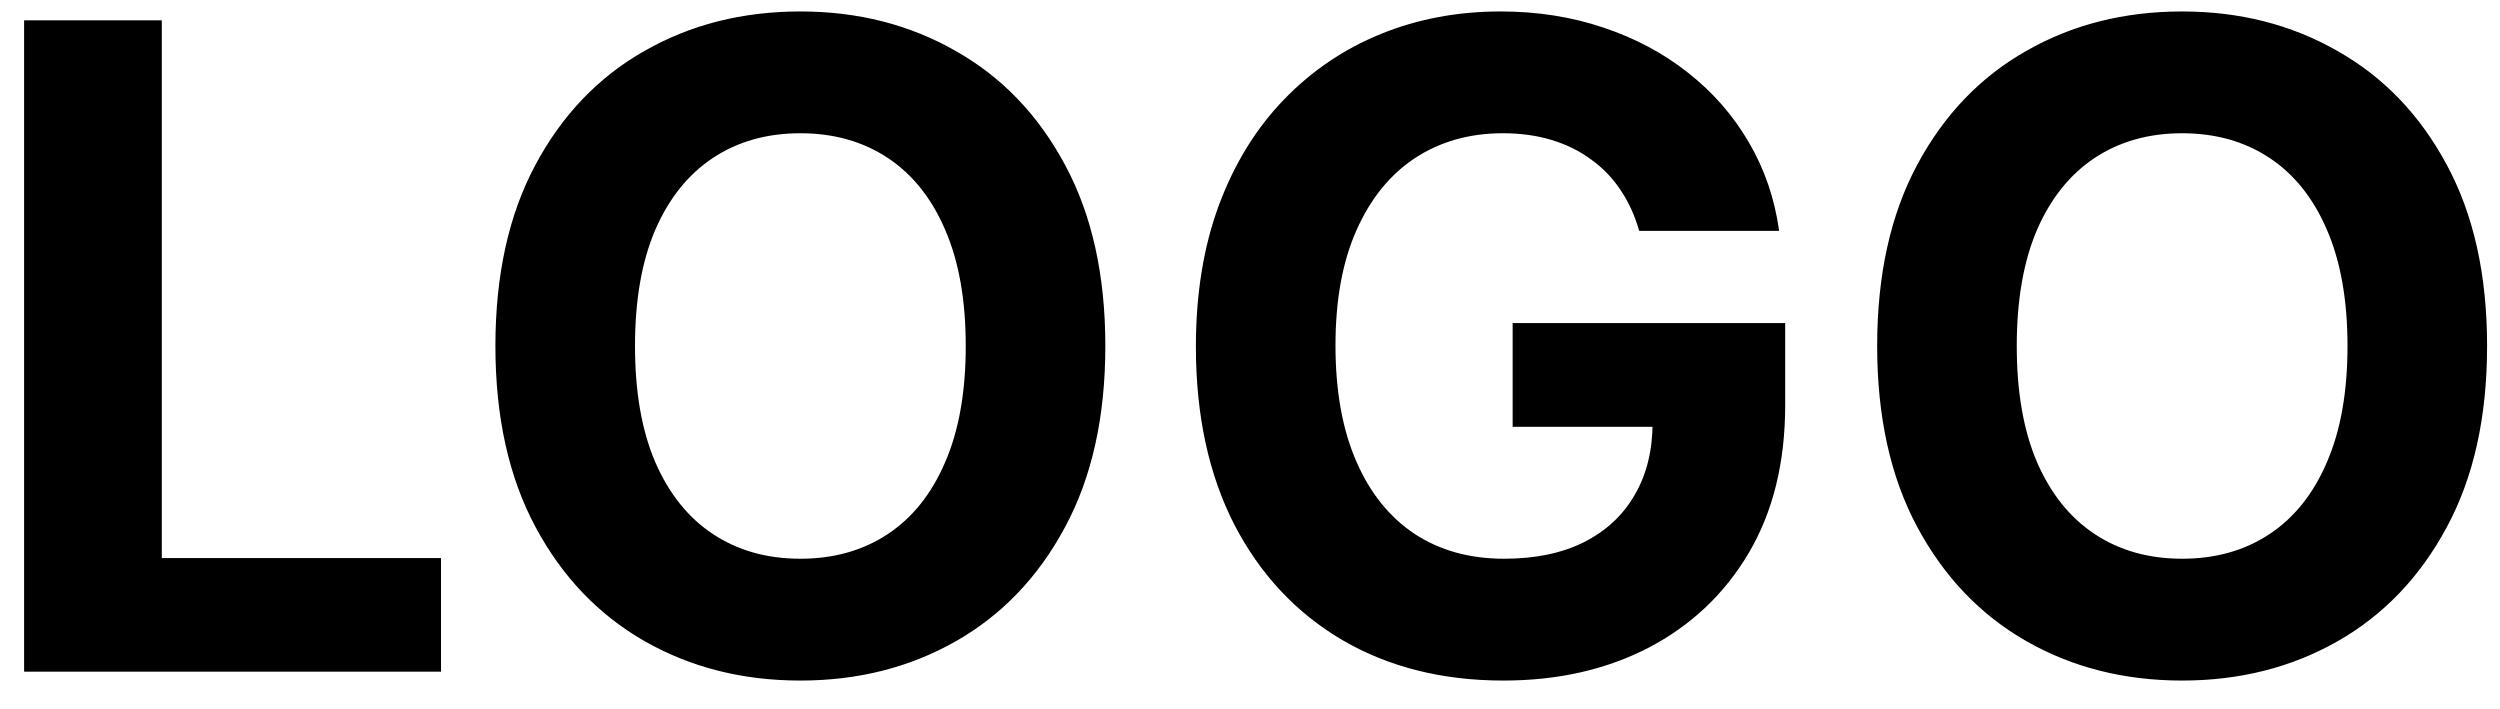
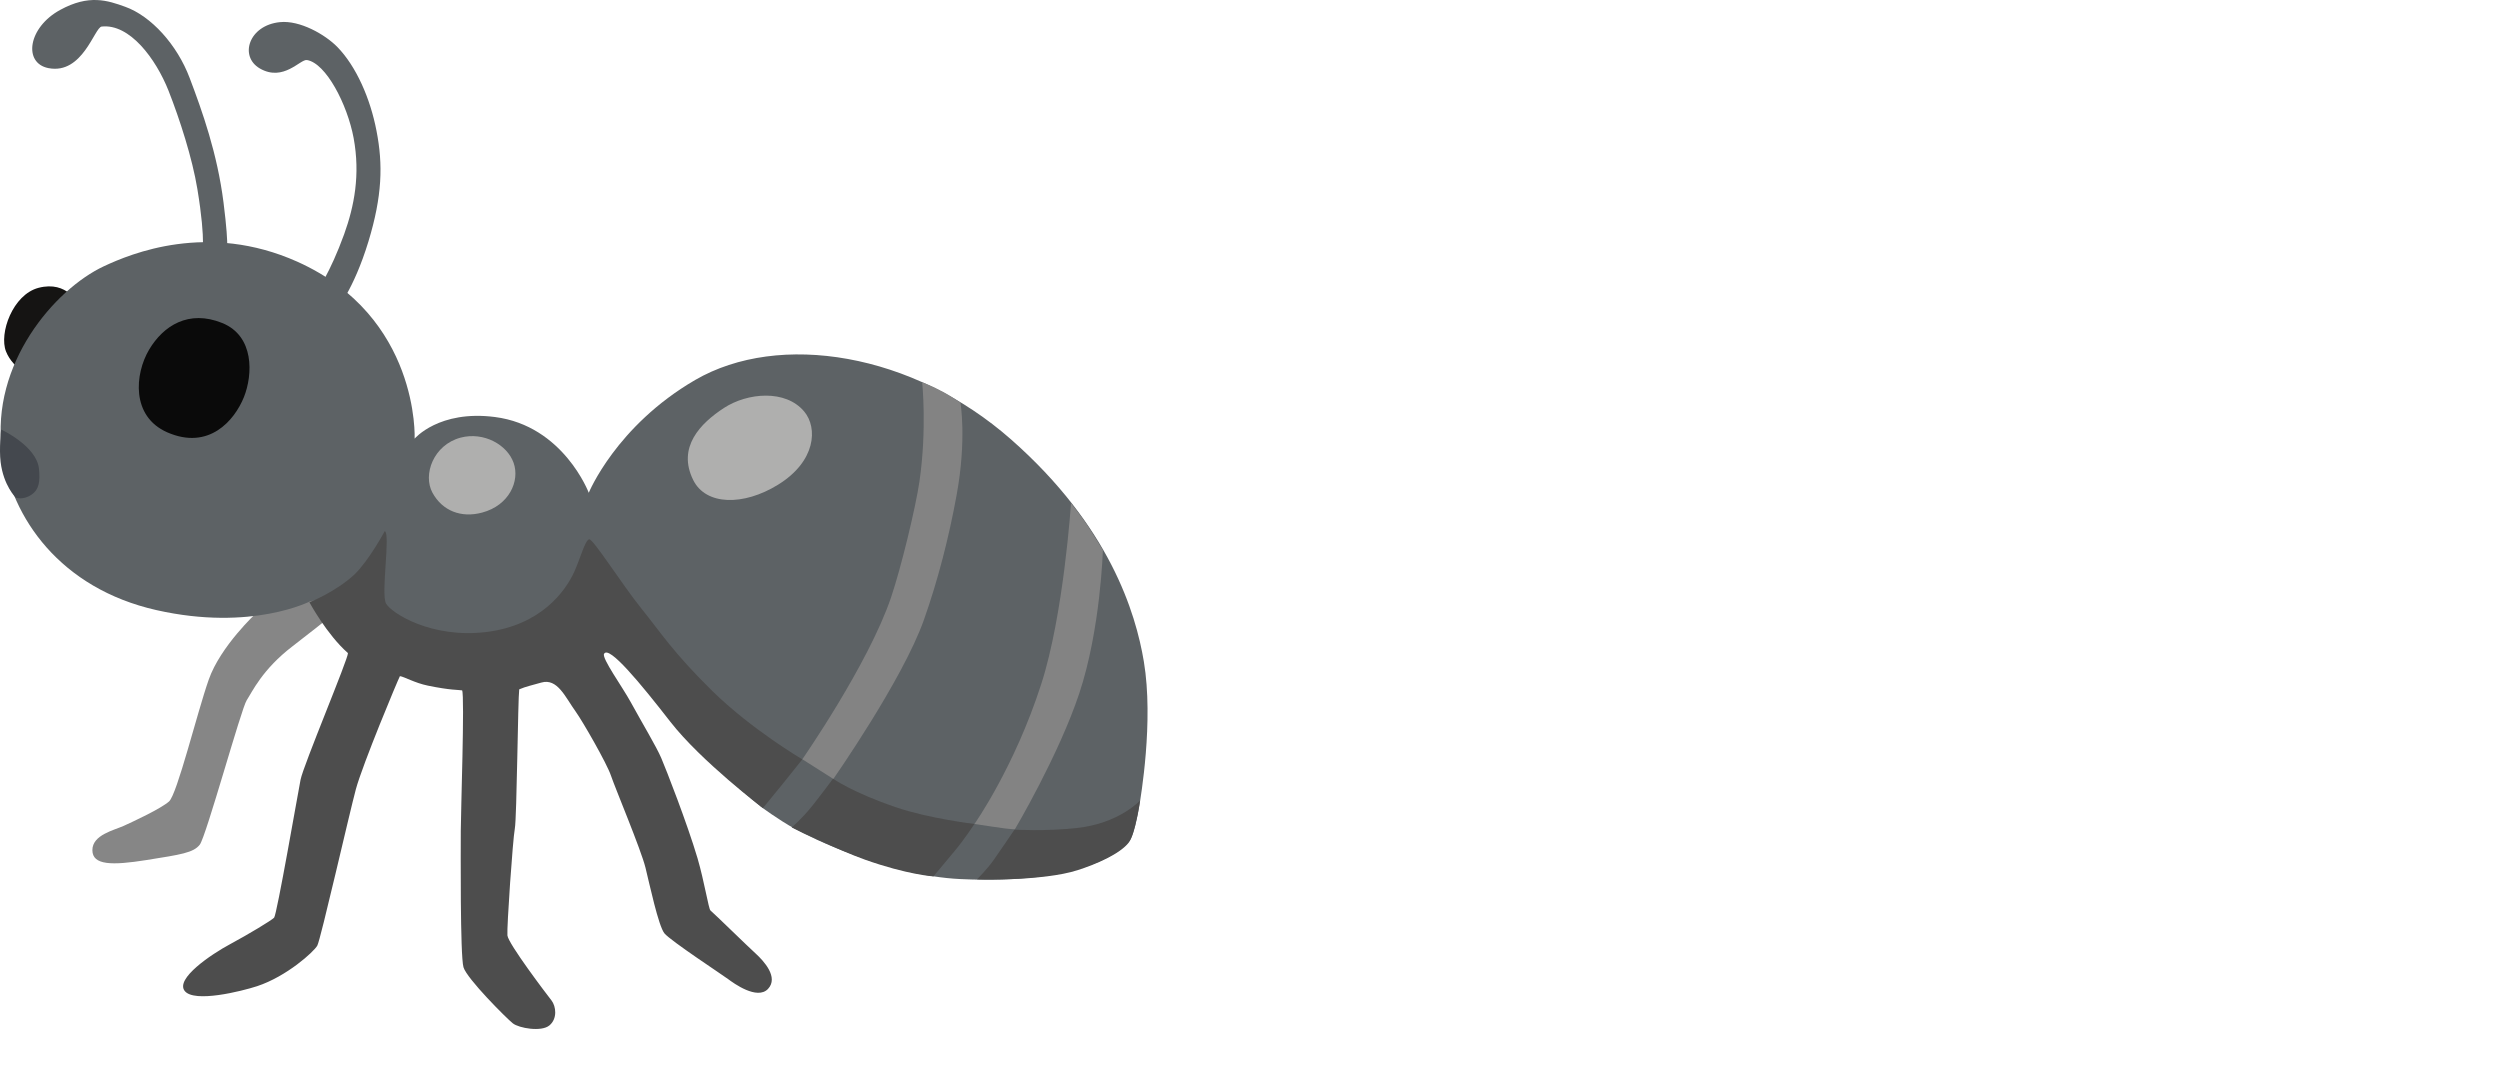
- <svg xmlns="http://www.w3.org/2000/svg" width="67" height="19" viewBox="0 0 67 19" fill="none">
-   <path d="M0.646 18V0.545H4.336V14.957H11.819V18H0.646ZM29.623 9.273C29.623 11.176 29.262 12.796 28.541 14.131C27.825 15.466 26.848 16.486 25.609 17.19C24.376 17.889 22.99 18.239 21.45 18.239C19.899 18.239 18.507 17.886 17.274 17.182C16.041 16.477 15.066 15.457 14.351 14.122C13.635 12.787 13.277 11.171 13.277 9.273C13.277 7.369 13.635 5.75 14.351 4.415C15.066 3.08 16.041 2.062 17.274 1.364C18.507 0.659 19.899 0.307 21.45 0.307C22.99 0.307 24.376 0.659 25.609 1.364C26.848 2.062 27.825 3.08 28.541 4.415C29.262 5.75 29.623 7.369 29.623 9.273ZM25.882 9.273C25.882 8.04 25.697 7 25.328 6.153C24.964 5.307 24.45 4.665 23.785 4.227C23.12 3.79 22.342 3.571 21.45 3.571C20.558 3.571 19.779 3.79 19.115 4.227C18.45 4.665 17.933 5.307 17.564 6.153C17.2 7 17.018 8.04 17.018 9.273C17.018 10.506 17.2 11.546 17.564 12.392C17.933 13.239 18.45 13.881 19.115 14.318C19.779 14.756 20.558 14.974 21.45 14.974C22.342 14.974 23.12 14.756 23.785 14.318C24.45 13.881 24.964 13.239 25.328 12.392C25.697 11.546 25.882 10.506 25.882 9.273ZM43.931 6.188C43.811 5.773 43.644 5.406 43.428 5.088C43.212 4.764 42.948 4.491 42.635 4.27C42.328 4.043 41.976 3.869 41.578 3.75C41.186 3.631 40.752 3.571 40.275 3.571C39.383 3.571 38.598 3.793 37.922 4.236C37.252 4.679 36.729 5.324 36.354 6.17C35.979 7.011 35.791 8.04 35.791 9.256C35.791 10.472 35.976 11.506 36.346 12.358C36.715 13.21 37.238 13.861 37.914 14.31C38.59 14.753 39.388 14.974 40.309 14.974C41.144 14.974 41.857 14.827 42.448 14.531C43.044 14.23 43.499 13.807 43.811 13.261C44.13 12.716 44.289 12.071 44.289 11.327L45.039 11.438H40.539V8.659H47.843V10.858C47.843 12.392 47.519 13.71 46.871 14.812C46.223 15.909 45.331 16.756 44.195 17.352C43.059 17.943 41.758 18.239 40.291 18.239C38.655 18.239 37.218 17.878 35.979 17.156C34.74 16.429 33.775 15.398 33.081 14.062C32.394 12.722 32.05 11.131 32.05 9.29C32.05 7.875 32.255 6.614 32.664 5.506C33.078 4.392 33.658 3.449 34.402 2.676C35.147 1.903 36.013 1.315 37.002 0.912C37.99 0.509 39.061 0.307 40.215 0.307C41.203 0.307 42.124 0.452 42.976 0.741C43.828 1.026 44.584 1.429 45.243 1.952C45.908 2.474 46.451 3.097 46.871 3.818C47.291 4.534 47.561 5.324 47.681 6.188H43.931ZM66.654 9.273C66.654 11.176 66.294 12.796 65.572 14.131C64.856 15.466 63.879 16.486 62.64 17.19C61.407 17.889 60.021 18.239 58.481 18.239C56.93 18.239 55.538 17.886 54.305 17.182C53.072 16.477 52.098 15.457 51.382 14.122C50.666 12.787 50.308 11.171 50.308 9.273C50.308 7.369 50.666 5.75 51.382 4.415C52.098 3.08 53.072 2.062 54.305 1.364C55.538 0.659 56.93 0.307 58.481 0.307C60.021 0.307 61.407 0.659 62.64 1.364C63.879 2.062 64.856 3.08 65.572 4.415C66.294 5.75 66.654 7.369 66.654 9.273ZM62.913 9.273C62.913 8.04 62.728 7 62.359 6.153C61.995 5.307 61.481 4.665 60.816 4.227C60.152 3.79 59.373 3.571 58.481 3.571C57.589 3.571 56.811 3.79 56.146 4.227C55.481 4.665 54.964 5.307 54.595 6.153C54.231 7 54.049 8.04 54.049 9.273C54.049 10.506 54.231 11.546 54.595 12.392C54.964 13.239 55.481 13.881 56.146 14.318C56.811 14.756 57.589 14.974 58.481 14.974C59.373 14.974 60.152 14.756 60.816 14.318C61.481 13.881 61.995 13.239 62.359 12.392C62.728 11.546 62.913 10.506 62.913 9.273Z" fill="black" />
+ <svg xmlns="http://www.w3.org/2000/svg" class="logo" viewBox="0 0 61 26" fill="none">
+   <path d="M34.551 17.208C34.551 18.584 34.231 19.56 33.591 20.136C32.967 20.712 31.927 21 30.471 21H25.527V4.2H30.183C31.623 4.2 32.711 4.496 33.447 5.088C34.183 5.664 34.551 6.616 34.551 7.944V17.208ZM32.463 7.728C32.463 7.2 32.303 6.784 31.983 6.48C31.663 6.16 31.239 6 30.711 6H27.615V19.2H30.687C31.295 19.2 31.743 19.064 32.031 18.792C32.319 18.504 32.463 18.056 32.463 17.448V7.728Z" class="logo-letter" />
+   <path d="M47.008 4.2V5.952H41.08V11.448H46.407V13.2H41.08V19.248H47.008V21H38.992V4.2H47.008Z" class="logo-letter" />
+   <path d="M50.825 4.2H52.937L55.816 18.888L58.913 4.2H60.977L57.209 21H54.352L50.825 4.2Z" class="logo-letter" />
+   <path d="M6.259 14.952C6.259 14.952 5.379 15.766 5.093 16.583C4.807 17.397 4.323 19.38 4.124 19.556C3.924 19.732 3.265 20.039 3.023 20.149C2.782 20.259 2.254 20.37 2.254 20.743C2.254 21.116 2.737 21.118 3.575 20.985C4.412 20.851 4.72 20.809 4.875 20.609C5.029 20.41 5.888 17.284 6.02 17.085C6.151 16.888 6.395 16.336 7.144 15.764C7.892 15.191 8.751 14.487 8.751 14.487L7.341 13.607L6.259 14.952Z" fill="#868686" />
+   <path d="M1.909 7.432C1.909 7.432 1.655 6.838 0.94 7.023C0.311 7.188 -0.029 8.135 0.147 8.577C0.323 9.018 0.818 9.215 0.818 9.215L1.909 7.432Z" fill="#151413" />
+   <path d="M2.481 0.648C2.305 0.667 2.019 1.826 1.181 1.662C0.562 1.54 0.681 0.671 1.468 0.242C2.171 -0.143 2.624 0.01 3.054 0.165C3.687 0.392 4.321 1.089 4.628 1.903C4.936 2.718 5.302 3.741 5.454 4.942C5.609 6.164 5.52 6.209 5.52 6.209L4.926 6.254C4.926 6.254 5.036 5.946 4.816 4.613C4.692 3.86 4.387 2.912 4.112 2.213C3.802 1.432 3.164 0.573 2.481 0.648Z" fill="#5D6265" />
+   <path d="M7.491 1.465C7.329 1.436 6.918 2.004 6.341 1.671C5.83 1.375 6.071 0.615 6.832 0.54C7.317 0.491 7.93 0.84 8.23 1.145C8.692 1.619 9.035 2.401 9.187 3.194C9.347 4.013 9.328 4.78 8.99 5.892C8.627 7.082 8.197 7.577 8.197 7.577L7.735 7.103C7.735 7.103 8.054 6.662 8.397 5.716C8.645 5.026 8.793 4.264 8.629 3.37C8.474 2.542 7.953 1.542 7.491 1.465Z" fill="#5D6265" />
+   <path d="M2.538 6.495C1.331 7.058 -0.231 8.886 0.048 10.989C0.269 12.641 1.479 14.358 3.814 14.886C6.149 15.414 7.58 14.666 7.58 14.666L8.746 14.49L9.76 15.9L12.777 15.921L14.76 15.107C14.76 15.107 16.142 17.073 16.597 17.765C17.053 18.46 18.564 19.682 18.564 19.682C18.564 19.682 18.972 19.987 19.392 20.222C19.788 20.442 21.694 21.367 23.428 21.449C26.459 21.595 27.372 20.75 27.565 20.508C27.659 20.389 27.759 19.917 27.799 19.666C27.83 19.469 28.154 17.603 27.91 16.142C27.712 14.952 27.072 12.838 24.672 10.724C22.271 8.609 19.012 8.082 16.963 9.271C15.032 10.393 14.366 12.024 14.366 12.024C14.366 12.024 13.749 10.39 12.076 10.175C10.71 9.999 10.117 10.703 10.117 10.703C10.117 10.703 10.248 7.73 7.254 6.385C5.065 5.407 3.197 6.188 2.538 6.495Z" fill="#5D6265" />
+   <path d="M11.236 10.679C10.576 10.857 10.311 11.582 10.553 12.024C10.795 12.465 11.252 12.645 11.764 12.507C12.425 12.331 12.688 11.737 12.533 11.296C12.381 10.857 11.808 10.527 11.236 10.679Z" fill="#AFAFAE" />
+   <path d="M16.916 11.716C17.224 12.333 18.139 12.35 18.986 11.826C19.911 11.254 19.955 10.44 19.624 10.043C19.169 9.496 18.238 9.581 17.665 9.954C17.093 10.327 16.515 10.911 16.916 11.716Z" fill="#AFAFAE" />
+   <path d="M3.638 8.532C3.288 9.123 3.195 10.158 4.079 10.548C5.093 10.993 5.719 10.266 5.952 9.689C6.172 9.137 6.207 8.201 5.424 7.882C4.602 7.549 3.985 7.948 3.638 8.532Z" fill="#0A0A0A" />
+   <path d="M0.951 11.439C0.982 11.749 0.951 11.946 0.775 12.066C0.557 12.216 0.384 12.141 0.384 12.141C0.384 12.141 0.086 11.852 0.015 11.273C-0.025 10.951 0.027 10.48 0.027 10.48C0.027 10.48 0.895 10.879 0.951 11.439Z" fill="#44484E" />
+   <path d="M9.387 12.96C9.535 13.009 9.288 14.497 9.42 14.727C9.551 14.959 10.527 15.585 11.865 15.421C13.202 15.257 13.798 14.422 14.012 13.952C14.148 13.657 14.277 13.176 14.375 13.159C14.474 13.143 15.168 14.25 15.647 14.844C16.126 15.438 16.424 15.919 17.381 16.86C18.338 17.8 19.577 18.528 19.577 18.528C19.577 18.528 19.319 18.854 19.11 19.112C18.899 19.37 18.615 19.718 18.615 19.718C18.615 19.718 17.109 18.577 16.358 17.613C15.626 16.672 14.856 15.736 14.739 15.954C14.68 16.062 15.182 16.752 15.391 17.134C15.689 17.678 16.011 18.209 16.135 18.497C16.255 18.777 16.766 20.086 17.02 20.942C17.184 21.503 17.29 22.174 17.334 22.214C17.459 22.322 18.242 23.089 18.442 23.27C18.639 23.451 19.003 23.847 18.74 24.129C18.475 24.41 17.897 23.988 17.766 23.89C17.634 23.791 16.363 22.956 16.213 22.775C16.065 22.594 15.847 21.564 15.75 21.172C15.642 20.733 15.007 19.222 14.908 18.927C14.809 18.629 14.213 17.594 14.049 17.366C13.793 17.012 13.603 16.54 13.207 16.655C13.01 16.714 12.836 16.747 12.669 16.82C12.637 17.035 12.611 19.95 12.562 20.215C12.512 20.48 12.364 22.627 12.381 22.824C12.397 23.021 13.338 24.26 13.456 24.41C13.57 24.558 13.603 24.856 13.406 25.02C13.209 25.185 12.662 25.086 12.515 24.971C12.367 24.856 11.391 23.88 11.309 23.601C11.226 23.319 11.243 20.71 11.243 20.281C11.243 19.851 11.341 16.977 11.276 16.845C11.177 16.829 11.004 16.845 10.443 16.73C10.121 16.665 9.856 16.508 9.758 16.498C9.708 16.59 8.849 18.645 8.683 19.258C8.519 19.868 7.824 22.925 7.742 23.073C7.66 23.221 6.998 23.824 6.273 24.063C5.893 24.187 4.736 24.476 4.506 24.178C4.274 23.88 5.151 23.286 5.614 23.038C6.076 22.789 6.62 22.46 6.688 22.392C6.754 22.327 7.266 19.37 7.334 19.023C7.402 18.676 8.507 16.05 8.49 15.935C7.979 15.489 7.55 14.696 7.55 14.696C7.55 14.696 8.185 14.447 8.648 14.018C9.011 13.666 9.387 12.96 9.387 12.96Z" fill="#4D4D4D" />
+   <path d="M20.326 19C20.326 19 20.009 19.427 19.807 19.678C19.549 19.997 19.317 20.189 19.317 20.189C19.317 20.189 20.434 20.736 21.103 20.975C22.14 21.344 22.776 21.384 22.776 21.384C22.776 21.384 23.092 21.008 23.292 20.766C23.557 20.447 23.775 20.105 23.775 20.105C23.775 20.105 22.649 19.969 21.858 19.696C20.797 19.335 20.326 19 20.326 19Z" fill="#4D4D4D" />
+   <path d="M24.754 20.243C24.754 20.243 24.456 20.684 24.247 20.982C24.082 21.217 23.838 21.456 23.838 21.456C23.838 21.456 25.436 21.506 26.291 21.233C26.76 21.083 27.335 20.83 27.544 20.555C27.696 20.358 27.818 19.532 27.818 19.532C27.818 19.532 27.306 20.093 26.276 20.203C25.509 20.288 24.754 20.243 24.754 20.243Z" fill="#4D4D4D" />
+   <path d="M23.777 20.105C23.777 20.105 23.883 20.119 24.23 20.173C24.707 20.245 24.763 20.234 24.763 20.234C24.763 20.234 25.826 18.441 26.333 16.923C26.856 15.351 26.91 13.422 26.91 13.422C26.91 13.422 26.628 12.96 26.518 12.796C26.408 12.631 26.133 12.277 26.133 12.277C26.133 12.277 25.955 14.992 25.406 16.693C24.751 18.725 23.777 20.105 23.777 20.105Z" fill="#838383" />
+   <path d="M19.577 18.526C19.577 18.526 21.187 16.21 21.741 14.579C21.989 13.847 22.344 12.373 22.435 11.747C22.621 10.459 22.501 9.327 22.501 9.327C22.501 9.327 22.743 9.414 23.038 9.576C23.219 9.675 23.435 9.825 23.435 9.825C23.435 9.825 23.59 10.719 23.343 12.07C23.153 13.119 22.884 14.161 22.543 15.126C22.022 16.594 20.333 19.006 20.333 19.006L19.577 18.526Z" fill="#838383" />
</svg>
